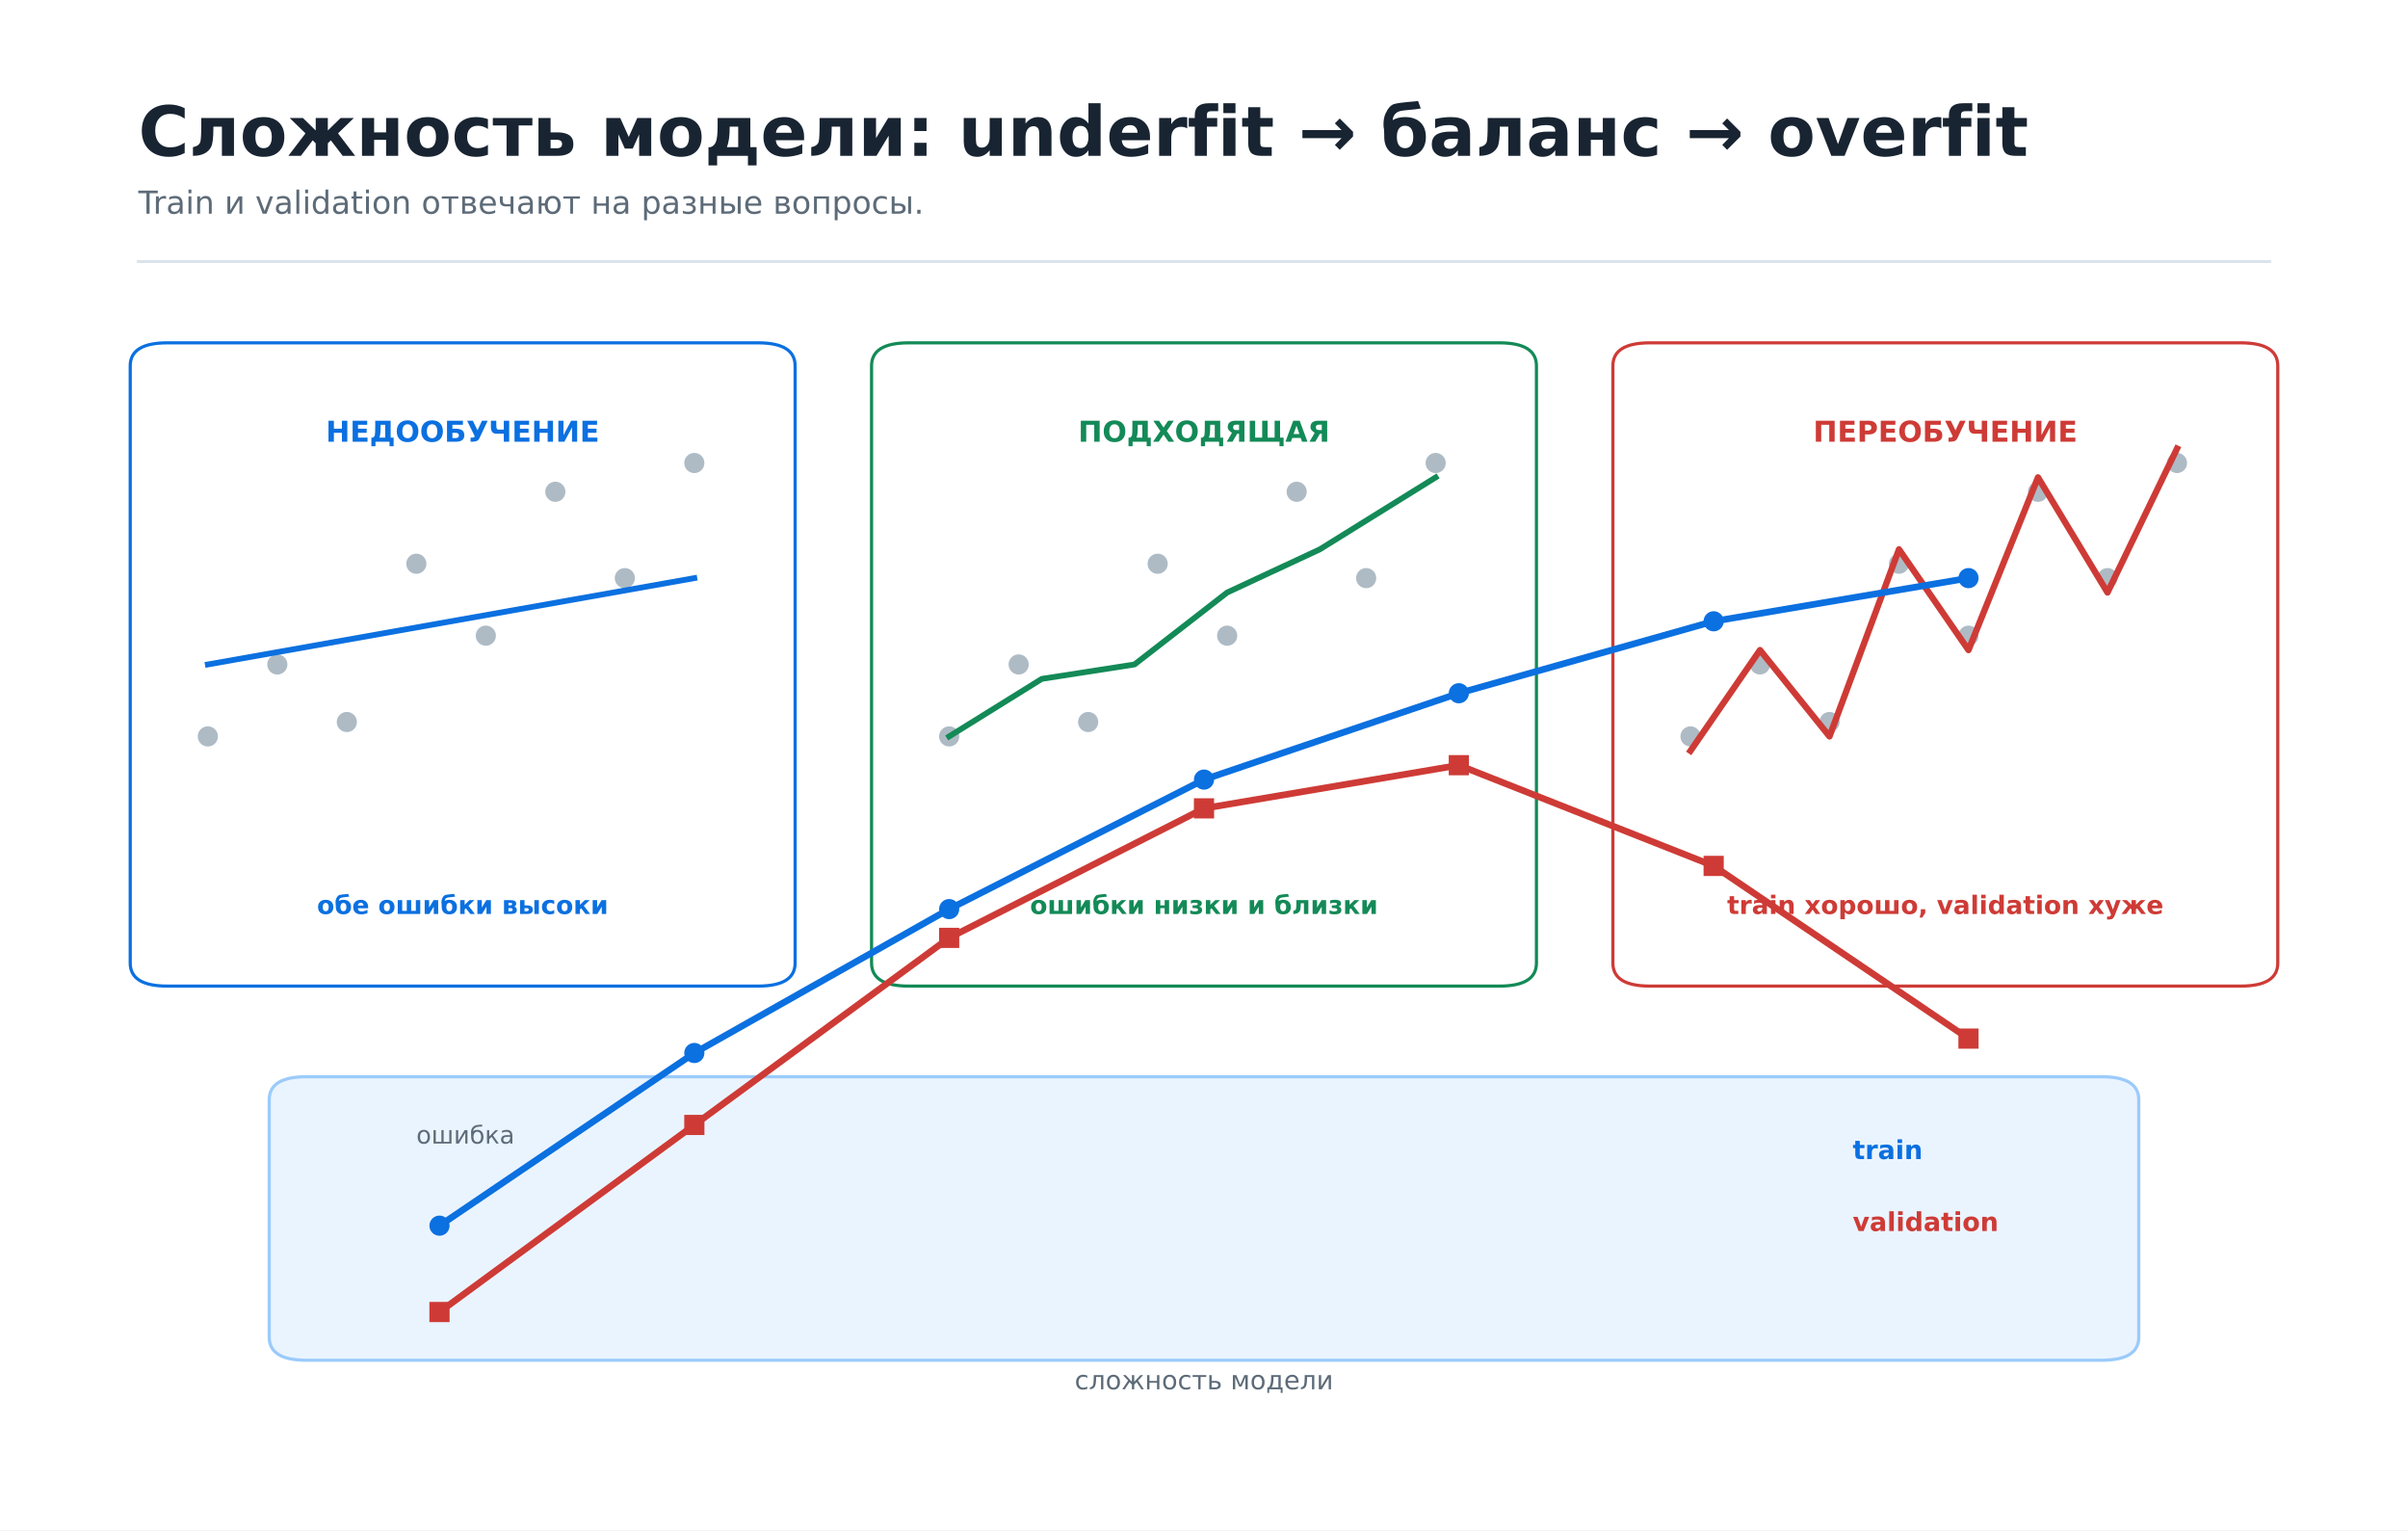
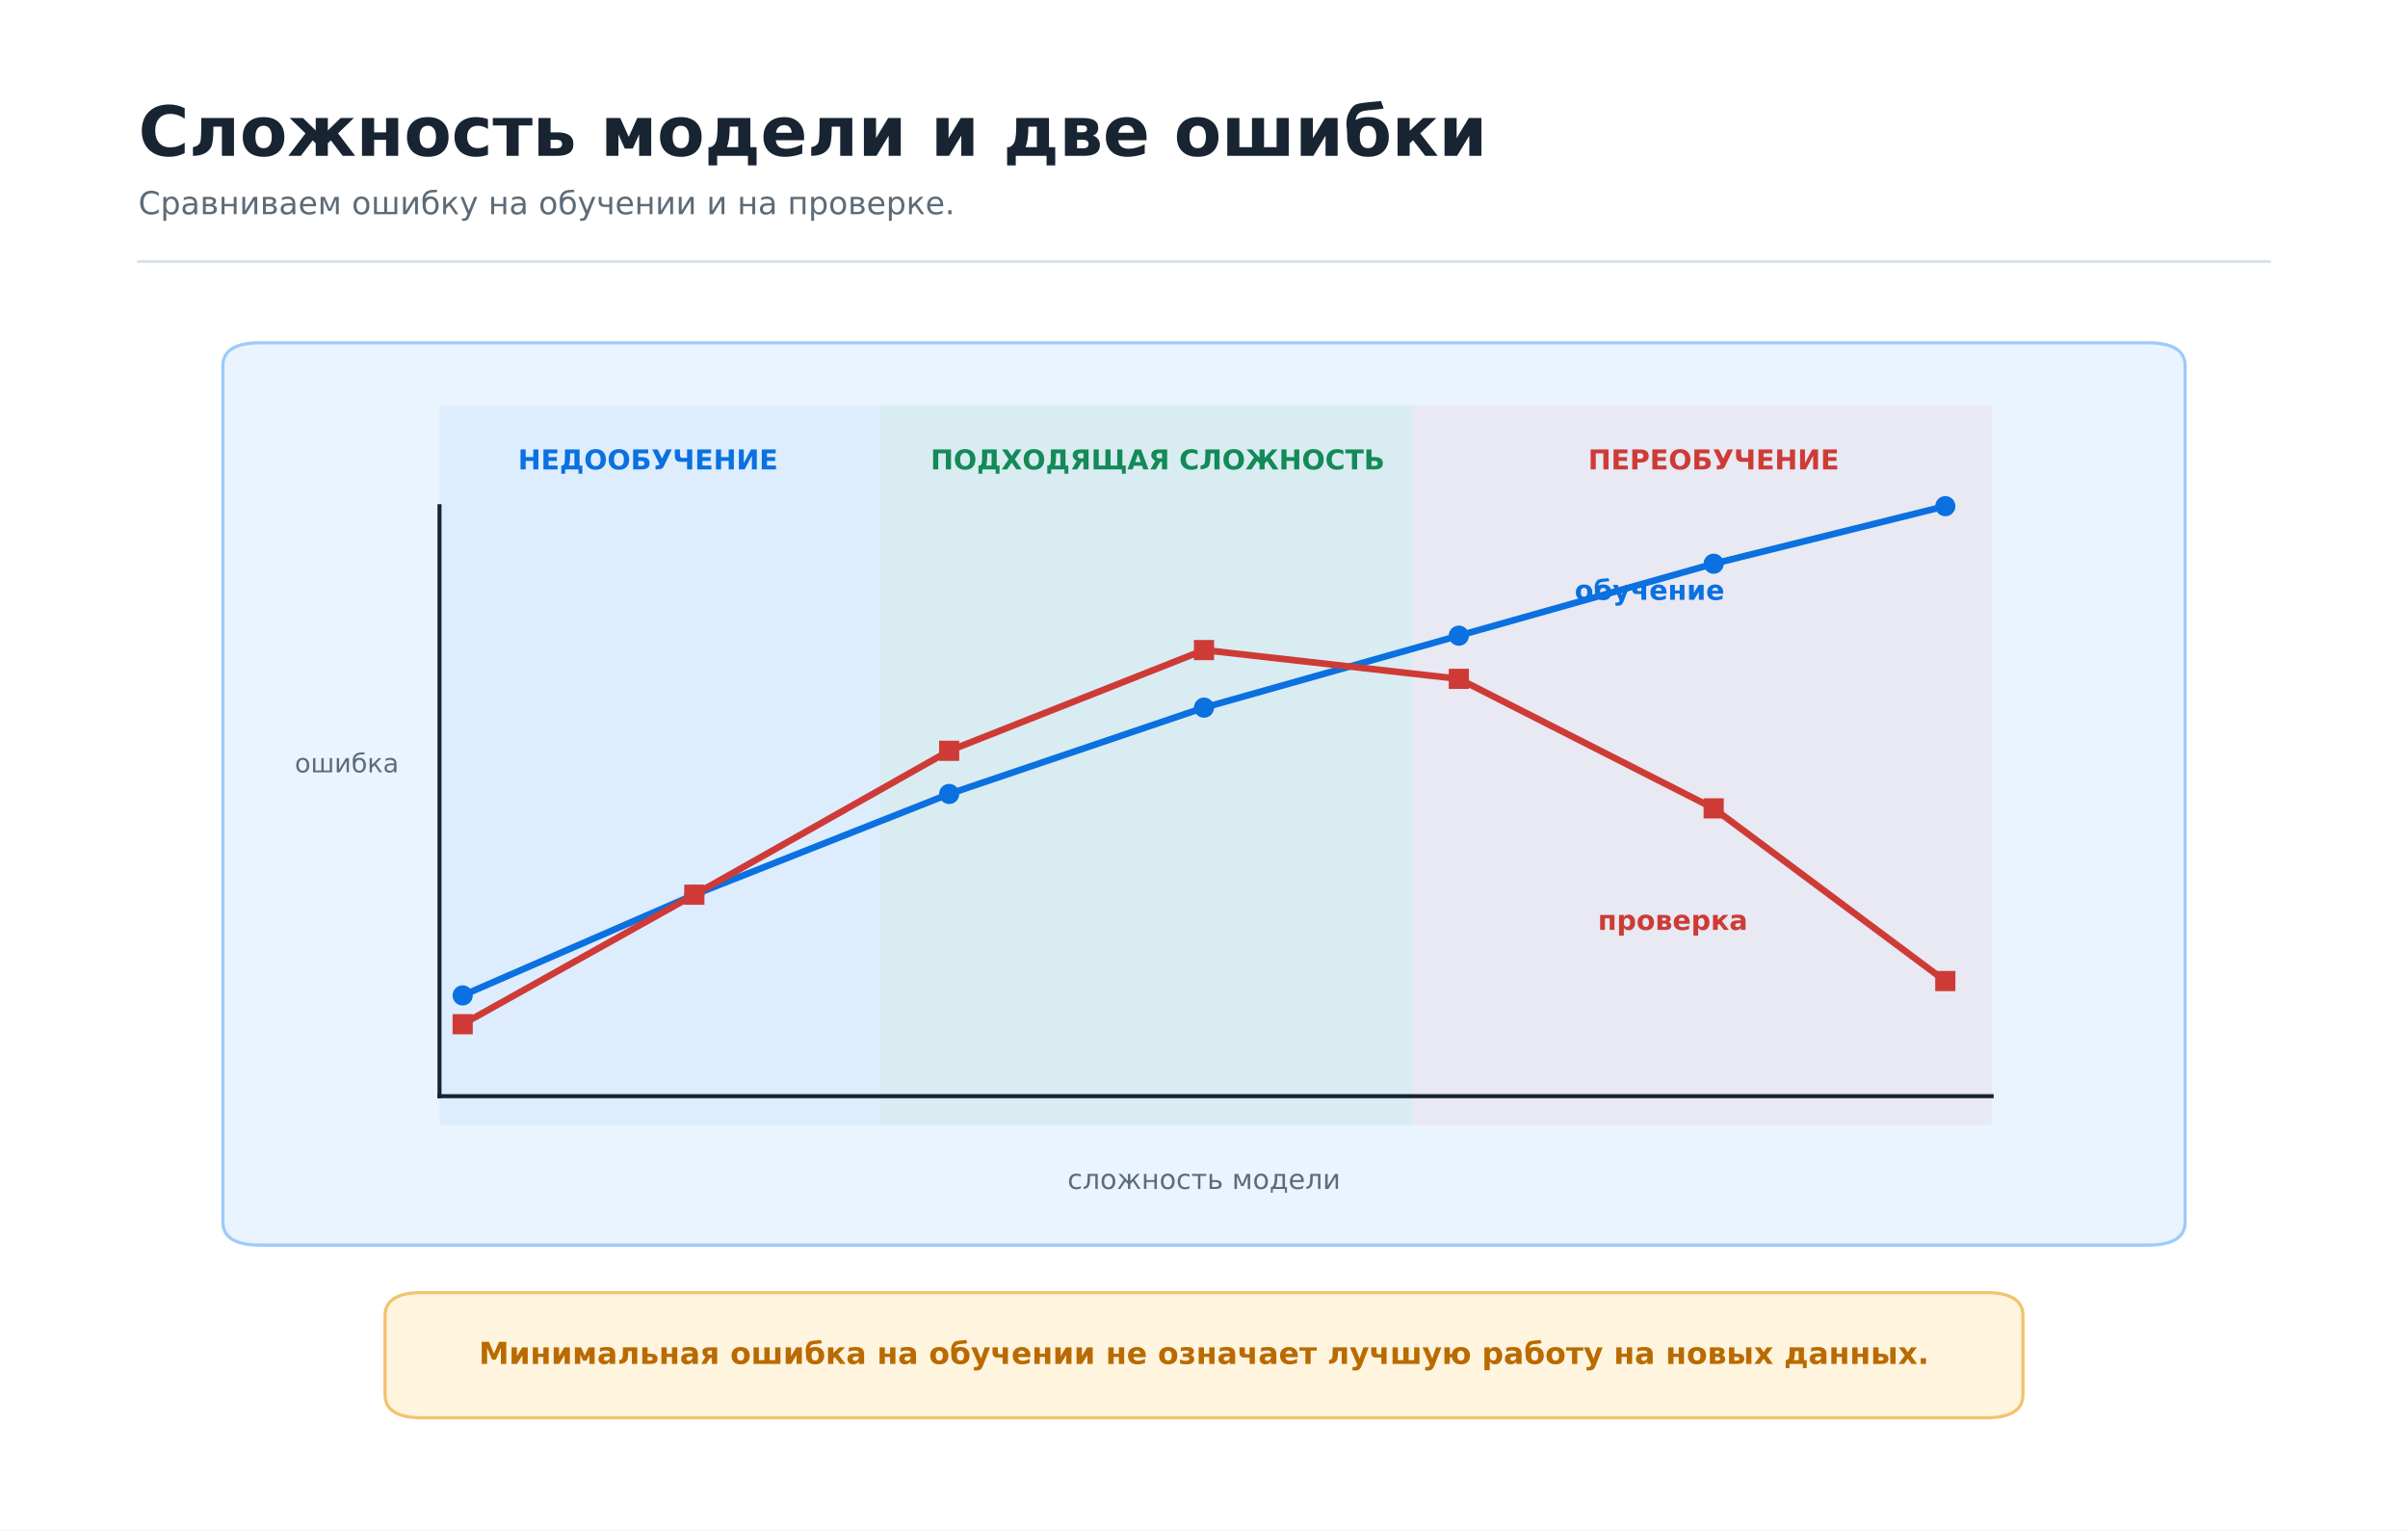
<svg xmlns="http://www.w3.org/2000/svg" xmlns:xlink="http://www.w3.org/1999/xlink" width="835.2pt" height="530.64pt" viewBox="0 0 835.2 530.64" version="1.1">
  <defs>
    <style type="text/css">*{stroke-linejoin: round; stroke-linecap: butt}</style>
  </defs>
  <g id="figure_1">
    <g id="patch_1">
      <path d="M 0 530.64 L 835.2 530.64 L 835.2 0 L 0 0 z " style="fill: #ffffff" />
    </g>
    <g id="axes_1">
      <g id="patch_2">
-         <path d="M 58.025 118.875 L 262.922 118.875 Q 275.779 118.875 275.779 126.859 L 275.779 333.927 Q 275.779 341.91 262.922 341.91 L 58.025 341.91 Q 45.168 341.91 45.168 333.927 L 45.168 126.859 Q 45.168 118.875 58.025 118.875 z " clip-path="url(#p8c755e3773)" style="fill: #ffffff; stroke: #0b70e0; stroke-width: 1.1; stroke-linejoin: miter" />
-       </g>
-       <g id="PathCollection_1">
-         <defs>
-           <path id="m0dea82364e" d="M 0 3 C 0.796 3 1.559 2.684 2.121 2.121 C 2.684 1.559 3 0.796 3 0 C 3 -0.796 2.684 -1.559 2.121 -2.121 C 1.559 -2.684 0.796 -3 0 -3 C -0.796 -3 -1.559 -2.684 -2.121 -2.121 C -2.684 -1.559 -3 -0.796 -3 0 C -3 0.796 -2.684 1.559 -2.121 2.121 C -1.559 2.684 -0.796 3 0 3 z " style="stroke: #aebbc5" />
-         </defs>
-         <g clip-path="url(#p8c755e3773)">
-           <use xlink:href="#m0dea82364e" x="72.086" y="255.341" style="fill: #aebbc5; stroke: #aebbc5" />
-           <use xlink:href="#m0dea82364e" x="96.192" y="230.393" style="fill: #aebbc5; stroke: #aebbc5" />
-           <use xlink:href="#m0dea82364e" x="120.298" y="250.351" style="fill: #aebbc5; stroke: #aebbc5" />
-           <use xlink:href="#m0dea82364e" x="144.403" y="195.466" style="fill: #aebbc5; stroke: #aebbc5" />
-           <use xlink:href="#m0dea82364e" x="168.509" y="220.414" style="fill: #aebbc5; stroke: #aebbc5" />
-           <use xlink:href="#m0dea82364e" x="192.614" y="170.518" style="fill: #aebbc5; stroke: #aebbc5" />
-           <use xlink:href="#m0dea82364e" x="216.72" y="200.455" style="fill: #aebbc5; stroke: #aebbc5" />
-           <use xlink:href="#m0dea82364e" x="240.826" y="160.538" style="fill: #aebbc5; stroke: #aebbc5" />
-         </g>
+         <path d="M 90.166 118.875 L 745.034 118.875 Q 757.891 118.875 757.891 126.859 L 757.891 423.74 Q 757.891 431.723 745.034 431.723 L 90.166 431.723 Q 77.309 431.723 77.309 423.74 L 77.309 126.859 Q 77.309 118.875 90.166 118.875 z " clip-path="url(#p8c755e3773)" style="fill: #eaf4ff; stroke: #9bcbfa; stroke-width: 1.1; stroke-linejoin: miter" />
      </g>
      <g id="patch_3">
-         <path d="M 315.151 118.875 L 520.049 118.875 Q 532.905 118.875 532.905 126.859 L 532.905 333.927 Q 532.905 341.91 520.049 341.91 L 315.151 341.91 Q 302.295 341.91 302.295 333.927 L 302.295 126.859 Q 302.295 118.875 315.151 118.875 z " clip-path="url(#p8c755e3773)" style="fill: #ffffff; stroke: #138a57; stroke-width: 1.1; stroke-linejoin: miter" />
-       </g>
-       <g id="PathCollection_2">
-         <g clip-path="url(#p8c755e3773)">
-           <use xlink:href="#m0dea82364e" x="329.213" y="255.341" style="fill: #aebbc5; stroke: #aebbc5" />
-           <use xlink:href="#m0dea82364e" x="353.318" y="230.393" style="fill: #aebbc5; stroke: #aebbc5" />
-           <use xlink:href="#m0dea82364e" x="377.424" y="250.351" style="fill: #aebbc5; stroke: #aebbc5" />
-           <use xlink:href="#m0dea82364e" x="401.53" y="195.466" style="fill: #aebbc5; stroke: #aebbc5" />
-           <use xlink:href="#m0dea82364e" x="425.635" y="220.414" style="fill: #aebbc5; stroke: #aebbc5" />
-           <use xlink:href="#m0dea82364e" x="449.741" y="170.518" style="fill: #aebbc5; stroke: #aebbc5" />
-           <use xlink:href="#m0dea82364e" x="473.846" y="200.455" style="fill: #aebbc5; stroke: #aebbc5" />
-           <use xlink:href="#m0dea82364e" x="497.952" y="160.538" style="fill: #aebbc5; stroke: #aebbc5" />
-         </g>
+         <path d="M 152.438 390.06 L 305.107 390.06 L 305.107 140.58 L 152.438 140.58 z " clip-path="url(#p8c755e3773)" style="fill: #0b70e0; opacity: 0.06" />
      </g>
      <g id="patch_4">
-         <path d="M 572.278 118.875 L 777.175 118.875 Q 790.032 118.875 790.032 126.859 L 790.032 333.927 Q 790.032 341.91 777.175 341.91 L 572.278 341.91 Q 559.421 341.91 559.421 333.927 L 559.421 126.859 Q 559.421 118.875 572.278 118.875 z " clip-path="url(#p8c755e3773)" style="fill: #ffffff; stroke: #ce3b36; stroke-width: 1.1; stroke-linejoin: miter" />
-       </g>
-       <g id="PathCollection_3">
-         <g clip-path="url(#p8c755e3773)">
-           <use xlink:href="#m0dea82364e" x="586.339" y="255.341" style="fill: #aebbc5; stroke: #aebbc5" />
-           <use xlink:href="#m0dea82364e" x="610.445" y="230.393" style="fill: #aebbc5; stroke: #aebbc5" />
-           <use xlink:href="#m0dea82364e" x="634.55" y="250.351" style="fill: #aebbc5; stroke: #aebbc5" />
-           <use xlink:href="#m0dea82364e" x="658.656" y="195.466" style="fill: #aebbc5; stroke: #aebbc5" />
-           <use xlink:href="#m0dea82364e" x="682.762" y="220.414" style="fill: #aebbc5; stroke: #aebbc5" />
-           <use xlink:href="#m0dea82364e" x="706.867" y="170.518" style="fill: #aebbc5; stroke: #aebbc5" />
-           <use xlink:href="#m0dea82364e" x="730.973" y="200.455" style="fill: #aebbc5; stroke: #aebbc5" />
-           <use xlink:href="#m0dea82364e" x="755.078" y="160.538" style="fill: #aebbc5; stroke: #aebbc5" />
-         </g>
+         <path d="M 305.107 390.06 L 489.917 390.06 L 489.917 140.58 L 305.107 140.58 z " clip-path="url(#p8c755e3773)" style="fill: #138a57; opacity: 0.08" />
      </g>
      <g id="patch_5">
-         <path d="M 106.236 373.345 L 728.964 373.345 Q 741.82 373.345 741.82 381.328 L 741.82 463.657 Q 741.82 471.64 728.964 471.64 L 106.236 471.64 Q 93.38 471.64 93.38 463.657 L 93.38 381.328 Q 93.38 373.345 106.236 373.345 z " clip-path="url(#p8c755e3773)" style="fill: #eaf4ff; stroke: #9bcbfa; stroke-width: 1.1; stroke-linejoin: miter" />
+         <path d="M 489.917 390.06 L 690.797 390.06 L 690.797 140.58 L 489.917 140.58 z " clip-path="url(#p8c755e3773)" style="fill: #ce3b36; opacity: 0.06" />
+       </g>
+       <g id="patch_6">
+         <path d="M 146.412 448.189 L 688.788 448.189 Q 701.644 448.189 701.644 456.172 L 701.644 483.615 Q 701.644 491.598 688.788 491.598 L 146.412 491.598 Q 133.556 491.598 133.556 483.615 L 133.556 456.172 Q 133.556 448.189 146.412 448.189 z " clip-path="url(#p8c755e3773)" style="fill: #fff4dd; stroke: #f2c36f; stroke-width: 1.1; stroke-linejoin: miter" />
      </g>
      <g id="line2d_1">
        <path d="M 47.981 90.684 L 787.219 90.684 " clip-path="url(#p8c755e3773)" style="fill: none; stroke: #d9e3ec; stroke-linecap: square" />
      </g>
      <g id="line2d_2">
-         <path d="M 72.086 230.393 L 240.826 200.455 " clip-path="url(#p8c755e3773)" style="fill: none; stroke: #0b70e0; stroke-width: 2; stroke-linecap: square" />
+         <path d="M 152.438 175.507 L 152.438 380.081 " clip-path="url(#p8c755e3773)" style="fill: none; stroke: #182431; stroke-width: 1.4; stroke-linecap: square" />
      </g>
      <g id="line2d_3">
-         <path d="M 329.213 255.341 L 361.354 235.382 L 393.494 230.393 L 425.635 205.445 L 457.776 190.476 L 497.952 165.528 " clip-path="url(#p8c755e3773)" style="fill: none; stroke: #138a57; stroke-width: 2; stroke-linecap: square" />
+         <path d="M 152.438 380.081 L 690.797 380.081 " clip-path="url(#p8c755e3773)" style="fill: none; stroke: #182431; stroke-width: 1.4; stroke-linecap: square" />
      </g>
      <g id="line2d_4">
-         <path d="M 586.339 260.33 L 610.445 225.403 L 634.55 255.341 L 658.656 190.476 L 682.762 225.403 L 706.867 165.528 L 730.973 205.445 L 755.078 155.549 " clip-path="url(#p8c755e3773)" style="fill: none; stroke: #ce3b36; stroke-width: 2.2; stroke-linecap: square" />
-       </g>
-       <g id="line2d_5">
-         <path d="M 152.438 424.987 L 240.826 365.112 L 329.213 315.216 L 417.6 270.31 L 505.987 240.372 L 594.374 215.424 L 682.762 200.455 " clip-path="url(#p8c755e3773)" style="fill: none; stroke: #0b70e0; stroke-width: 2.3; stroke-linecap: square" />
+         <path d="M 160.474 345.154 L 240.826 310.226 L 329.213 275.299 L 417.6 245.362 L 505.987 220.414 L 594.374 195.466 L 674.726 175.507 " clip-path="url(#p8c755e3773)" style="fill: none; stroke: #0b70e0; stroke-width: 2.3; stroke-linecap: square" />
        <defs>
          <path id="md1881c84a1" d="M 0 3 C 0.796 3 1.559 2.684 2.121 2.121 C 2.684 1.559 3 0.796 3 0 C 3 -0.796 2.684 -1.559 2.121 -2.121 C 1.559 -2.684 0.796 -3 0 -3 C -0.796 -3 -1.559 -2.684 -2.121 -2.121 C -2.684 -1.559 -3 -0.796 -3 0 C -3 0.796 -2.684 1.559 -2.121 2.121 C -1.559 2.684 -0.796 3 0 3 z " style="stroke: #0b70e0" />
        </defs>
        <g clip-path="url(#p8c755e3773)">
-           <use xlink:href="#md1881c84a1" x="152.438" y="424.987" style="fill: #0b70e0; stroke: #0b70e0" />
-           <use xlink:href="#md1881c84a1" x="240.826" y="365.112" style="fill: #0b70e0; stroke: #0b70e0" />
-           <use xlink:href="#md1881c84a1" x="329.213" y="315.216" style="fill: #0b70e0; stroke: #0b70e0" />
-           <use xlink:href="#md1881c84a1" x="417.6" y="270.31" style="fill: #0b70e0; stroke: #0b70e0" />
-           <use xlink:href="#md1881c84a1" x="505.987" y="240.372" style="fill: #0b70e0; stroke: #0b70e0" />
-           <use xlink:href="#md1881c84a1" x="594.374" y="215.424" style="fill: #0b70e0; stroke: #0b70e0" />
-           <use xlink:href="#md1881c84a1" x="682.762" y="200.455" style="fill: #0b70e0; stroke: #0b70e0" />
+           <use xlink:href="#md1881c84a1" x="160.474" y="345.154" style="fill: #0b70e0; stroke: #0b70e0" />
+           <use xlink:href="#md1881c84a1" x="240.826" y="310.226" style="fill: #0b70e0; stroke: #0b70e0" />
+           <use xlink:href="#md1881c84a1" x="329.213" y="275.299" style="fill: #0b70e0; stroke: #0b70e0" />
+           <use xlink:href="#md1881c84a1" x="417.6" y="245.362" style="fill: #0b70e0; stroke: #0b70e0" />
+           <use xlink:href="#md1881c84a1" x="505.987" y="220.414" style="fill: #0b70e0; stroke: #0b70e0" />
+           <use xlink:href="#md1881c84a1" x="594.374" y="195.466" style="fill: #0b70e0; stroke: #0b70e0" />
+           <use xlink:href="#md1881c84a1" x="674.726" y="175.507" style="fill: #0b70e0; stroke: #0b70e0" />
        </g>
      </g>
-       <g id="line2d_6">
-         <path d="M 152.438 454.925 L 240.826 390.06 L 329.213 325.195 L 417.6 280.289 L 505.987 265.32 L 594.374 300.247 L 682.762 360.122 " clip-path="url(#p8c755e3773)" style="fill: none; stroke: #ce3b36; stroke-width: 2.3; stroke-linecap: square" />
+       <g id="line2d_5">
+         <path d="M 160.474 355.133 L 240.826 310.226 L 329.213 260.33 L 417.6 225.403 L 505.987 235.382 L 594.374 280.289 L 674.726 340.164 " clip-path="url(#p8c755e3773)" style="fill: none; stroke: #ce3b36; stroke-width: 2.3; stroke-linecap: square" />
        <defs>
          <path id="m281140b234" d="M -3 3 L 3 3 L 3 -3 L -3 -3 z " style="stroke: #ce3b36; stroke-linejoin: miter" />
        </defs>
        <g clip-path="url(#p8c755e3773)">
-           <use xlink:href="#m281140b234" x="152.438" y="454.925" style="fill: #ce3b36; stroke: #ce3b36; stroke-linejoin: miter" />
-           <use xlink:href="#m281140b234" x="240.826" y="390.06" style="fill: #ce3b36; stroke: #ce3b36; stroke-linejoin: miter" />
-           <use xlink:href="#m281140b234" x="329.213" y="325.195" style="fill: #ce3b36; stroke: #ce3b36; stroke-linejoin: miter" />
-           <use xlink:href="#m281140b234" x="417.6" y="280.289" style="fill: #ce3b36; stroke: #ce3b36; stroke-linejoin: miter" />
-           <use xlink:href="#m281140b234" x="505.987" y="265.32" style="fill: #ce3b36; stroke: #ce3b36; stroke-linejoin: miter" />
-           <use xlink:href="#m281140b234" x="594.374" y="300.247" style="fill: #ce3b36; stroke: #ce3b36; stroke-linejoin: miter" />
-           <use xlink:href="#m281140b234" x="682.762" y="360.122" style="fill: #ce3b36; stroke: #ce3b36; stroke-linejoin: miter" />
+           <use xlink:href="#m281140b234" x="160.474" y="355.133" style="fill: #ce3b36; stroke: #ce3b36; stroke-linejoin: miter" />
+           <use xlink:href="#m281140b234" x="240.826" y="310.226" style="fill: #ce3b36; stroke: #ce3b36; stroke-linejoin: miter" />
+           <use xlink:href="#m281140b234" x="329.213" y="260.33" style="fill: #ce3b36; stroke: #ce3b36; stroke-linejoin: miter" />
+           <use xlink:href="#m281140b234" x="417.6" y="225.403" style="fill: #ce3b36; stroke: #ce3b36; stroke-linejoin: miter" />
+           <use xlink:href="#m281140b234" x="505.987" y="235.382" style="fill: #ce3b36; stroke: #ce3b36; stroke-linejoin: miter" />
+           <use xlink:href="#m281140b234" x="594.374" y="280.289" style="fill: #ce3b36; stroke: #ce3b36; stroke-linejoin: miter" />
+           <use xlink:href="#m281140b234" x="674.726" y="340.164" style="fill: #ce3b36; stroke: #ce3b36; stroke-linejoin: miter" />
        </g>
      </g>
      <g id="text_1">
-         <text style="font-weight: 700; font-size: 24px; font-family: 'DejaVu Sans'; text-anchor: start; fill: #182431" x="47.981" y="54.035" transform="rotate(-0 47.9808 54.03465)">Сложность модели: underfit → баланс → overfit</text>
+         <text style="font-weight: 700; font-size: 24px; font-family: 'DejaVu Sans'; text-anchor: start; fill: #182431" x="47.981" y="54.035" transform="rotate(-0 47.9808 54.03465)">Сложность модели и две ошибки</text>
      </g>
      <g id="text_2">
-         <text style="font-size: 11px; font-family: 'DejaVu Sans'; text-anchor: start; fill: #5d6b78" x="47.981" y="74.094" transform="rotate(-0 47.9808 74.09428)">Train и validation отвечают на разные вопросы.</text>
+         <text style="font-size: 11px; font-family: 'DejaVu Sans'; text-anchor: start; fill: #5d6b78" x="47.981" y="74.282" transform="rotate(-0 47.9808 74.28163)">Сравниваем ошибку на обучении и на проверке.</text>
      </g>
      <g id="text_3">
-         <text style="font-weight: 700; font-size: 10px; font-family: 'DejaVu Sans'; text-anchor: middle; fill: #0b70e0" x="160.474" y="153.168" transform="rotate(-0 160.4736 153.168)">НЕДООБУЧЕНИЕ</text>
+         <text style="font-weight: 700; font-size: 9.5px; font-family: 'DejaVu Sans'; text-anchor: middle; fill: #0b70e0" x="224.755" y="162.767" transform="rotate(-0 224.7552 162.7673)">НЕДООБУЧЕНИЕ</text>
      </g>
      <g id="text_4">
-         <text style="font-weight: 700; font-size: 8.8px; font-family: 'DejaVu Sans'; text-anchor: middle; fill: #0b70e0" x="160.474" y="316.913" transform="rotate(-0 160.4736 316.913)">обе ошибки высоки</text>
+         <text style="font-weight: 700; font-size: 9.5px; font-family: 'DejaVu Sans'; text-anchor: middle; fill: #138a57" x="401.53" y="162.767" transform="rotate(-0 401.5296 162.7673)">ПОДХОДЯЩАЯ СЛОЖНОСТЬ</text>
      </g>
      <g id="text_5">
-         <text style="font-weight: 700; font-size: 10px; font-family: 'DejaVu Sans'; text-anchor: middle; fill: #138a57" x="417.6" y="153.168" transform="rotate(-0 417.6 153.168)">ПОДХОДЯЩАЯ</text>
+         <text style="font-weight: 700; font-size: 9.5px; font-family: 'DejaVu Sans'; text-anchor: middle; fill: #ce3b36" x="594.374" y="162.767" transform="rotate(-0 594.3744 162.7673)">ПЕРЕОБУЧЕНИЕ</text>
      </g>
      <g id="text_6">
-         <text style="font-weight: 700; font-size: 8.8px; font-family: 'DejaVu Sans'; text-anchor: middle; fill: #138a57" x="417.6" y="316.913" transform="rotate(-0 417.6 316.913)">ошибки низки и близки</text>
+         <text style="font-size: 9px; font-family: 'DejaVu Sans'; text-anchor: middle; fill: #5d6b78" x="120.298" y="267.803" transform="rotate(-0 120.2976 267.8034)">ошибка</text>
      </g>
      <g id="text_7">
-         <text style="font-weight: 700; font-size: 10px; font-family: 'DejaVu Sans'; text-anchor: middle; fill: #ce3b36" x="674.726" y="153.168" transform="rotate(-0 674.7264 153.168)">ПЕРЕОБУЧЕНИЕ</text>
+         <text style="font-size: 9.5px; font-family: 'DejaVu Sans'; text-anchor: middle; fill: #5d6b78" x="417.6" y="412.247" transform="rotate(-0 417.6 412.2473)">сложность модели</text>
      </g>
      <g id="text_8">
-         <text style="font-weight: 700; font-size: 8.8px; font-family: 'DejaVu Sans'; text-anchor: middle; fill: #ce3b36" x="674.726" y="316.913" transform="rotate(-0 674.7264 316.913)">train хорошо, validation хуже</text>
+         <text style="font-weight: 700; font-size: 9.5px; font-family: 'DejaVu Sans'; text-anchor: start; fill: #0b70e0" x="546.163" y="207.984" transform="rotate(-0 546.1632 207.9839)">обучение</text>
      </g>
      <g id="text_9">
-         <text style="font-size: 8.5px; font-family: 'DejaVu Sans'; text-anchor: start; fill: #5d6b78" x="144.403" y="396.519" transform="rotate(-0 144.4032 396.5187)">ошибка</text>
+         <text style="font-weight: 700; font-size: 9.5px; font-family: 'DejaVu Sans'; text-anchor: start; fill: #ce3b36" x="554.198" y="322.435" transform="rotate(-0 554.1984 322.4345)">проверка</text>
      </g>
      <g id="text_10">
-         <text style="font-size: 9px; font-family: 'DejaVu Sans'; text-anchor: middle; fill: #5d6b78" x="417.6" y="481.722" transform="rotate(-0 417.6 481.7218)">сложность модели</text>
-       </g>
-       <g id="text_11">
-         <text style="font-weight: 700; font-size: 9px; font-family: 'DejaVu Sans'; text-anchor: start; fill: #0b70e0" x="642.586" y="401.888" transform="rotate(-0 642.5856 401.8882)">train</text>
-       </g>
-       <g id="text_12">
-         <text style="font-weight: 700; font-size: 9px; font-family: 'DejaVu Sans'; text-anchor: start; fill: #ce3b36" x="642.586" y="426.836" transform="rotate(-0 642.5856 426.8362)">validation</text>
+         <text style="font-weight: 700; font-size: 10.5px; font-family: 'DejaVu Sans'; text-anchor: middle; fill: #b96a00" x="417.6" y="472.921" transform="rotate(-0 417.6 472.9214)">Минимальная ошибка на обучении не означает лучшую работу на новых данных.</text>
      </g>
    </g>
  </g>
  <defs>
    <clipPath id="p8c755e3773">
      <rect x="15.84" y="15.84" width="803.52" height="498.96" />
    </clipPath>
  </defs>
</svg>
